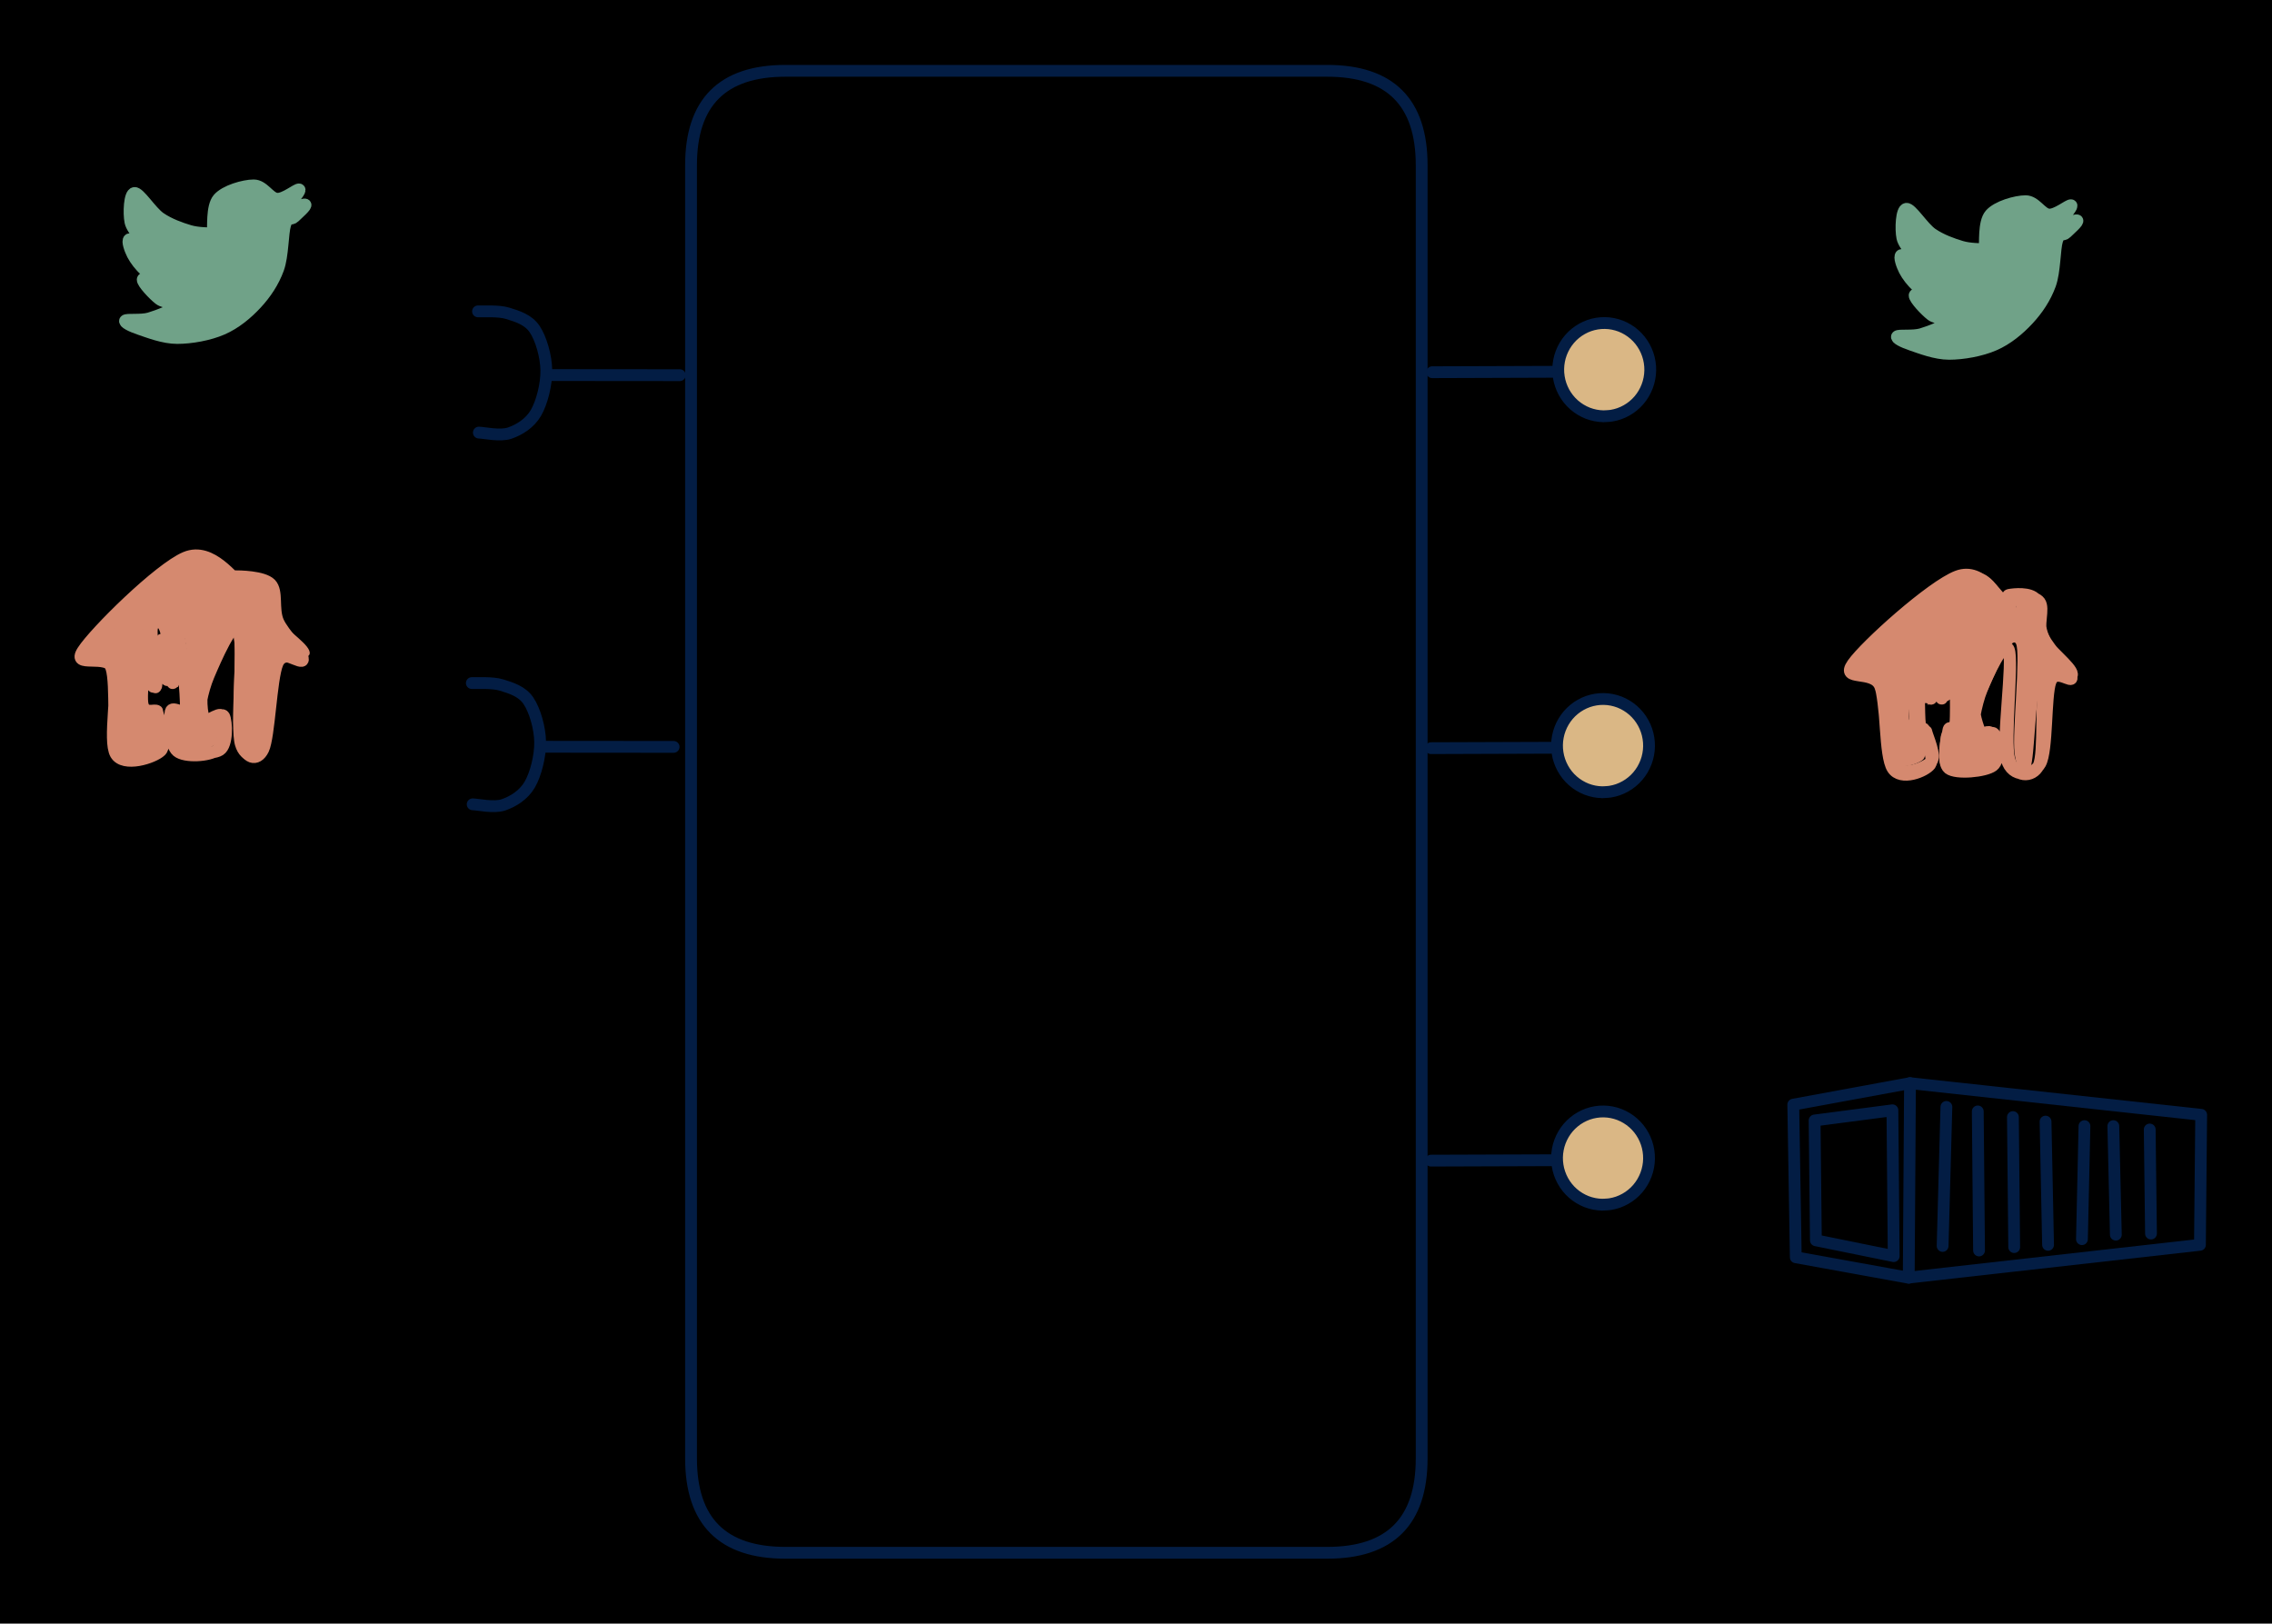
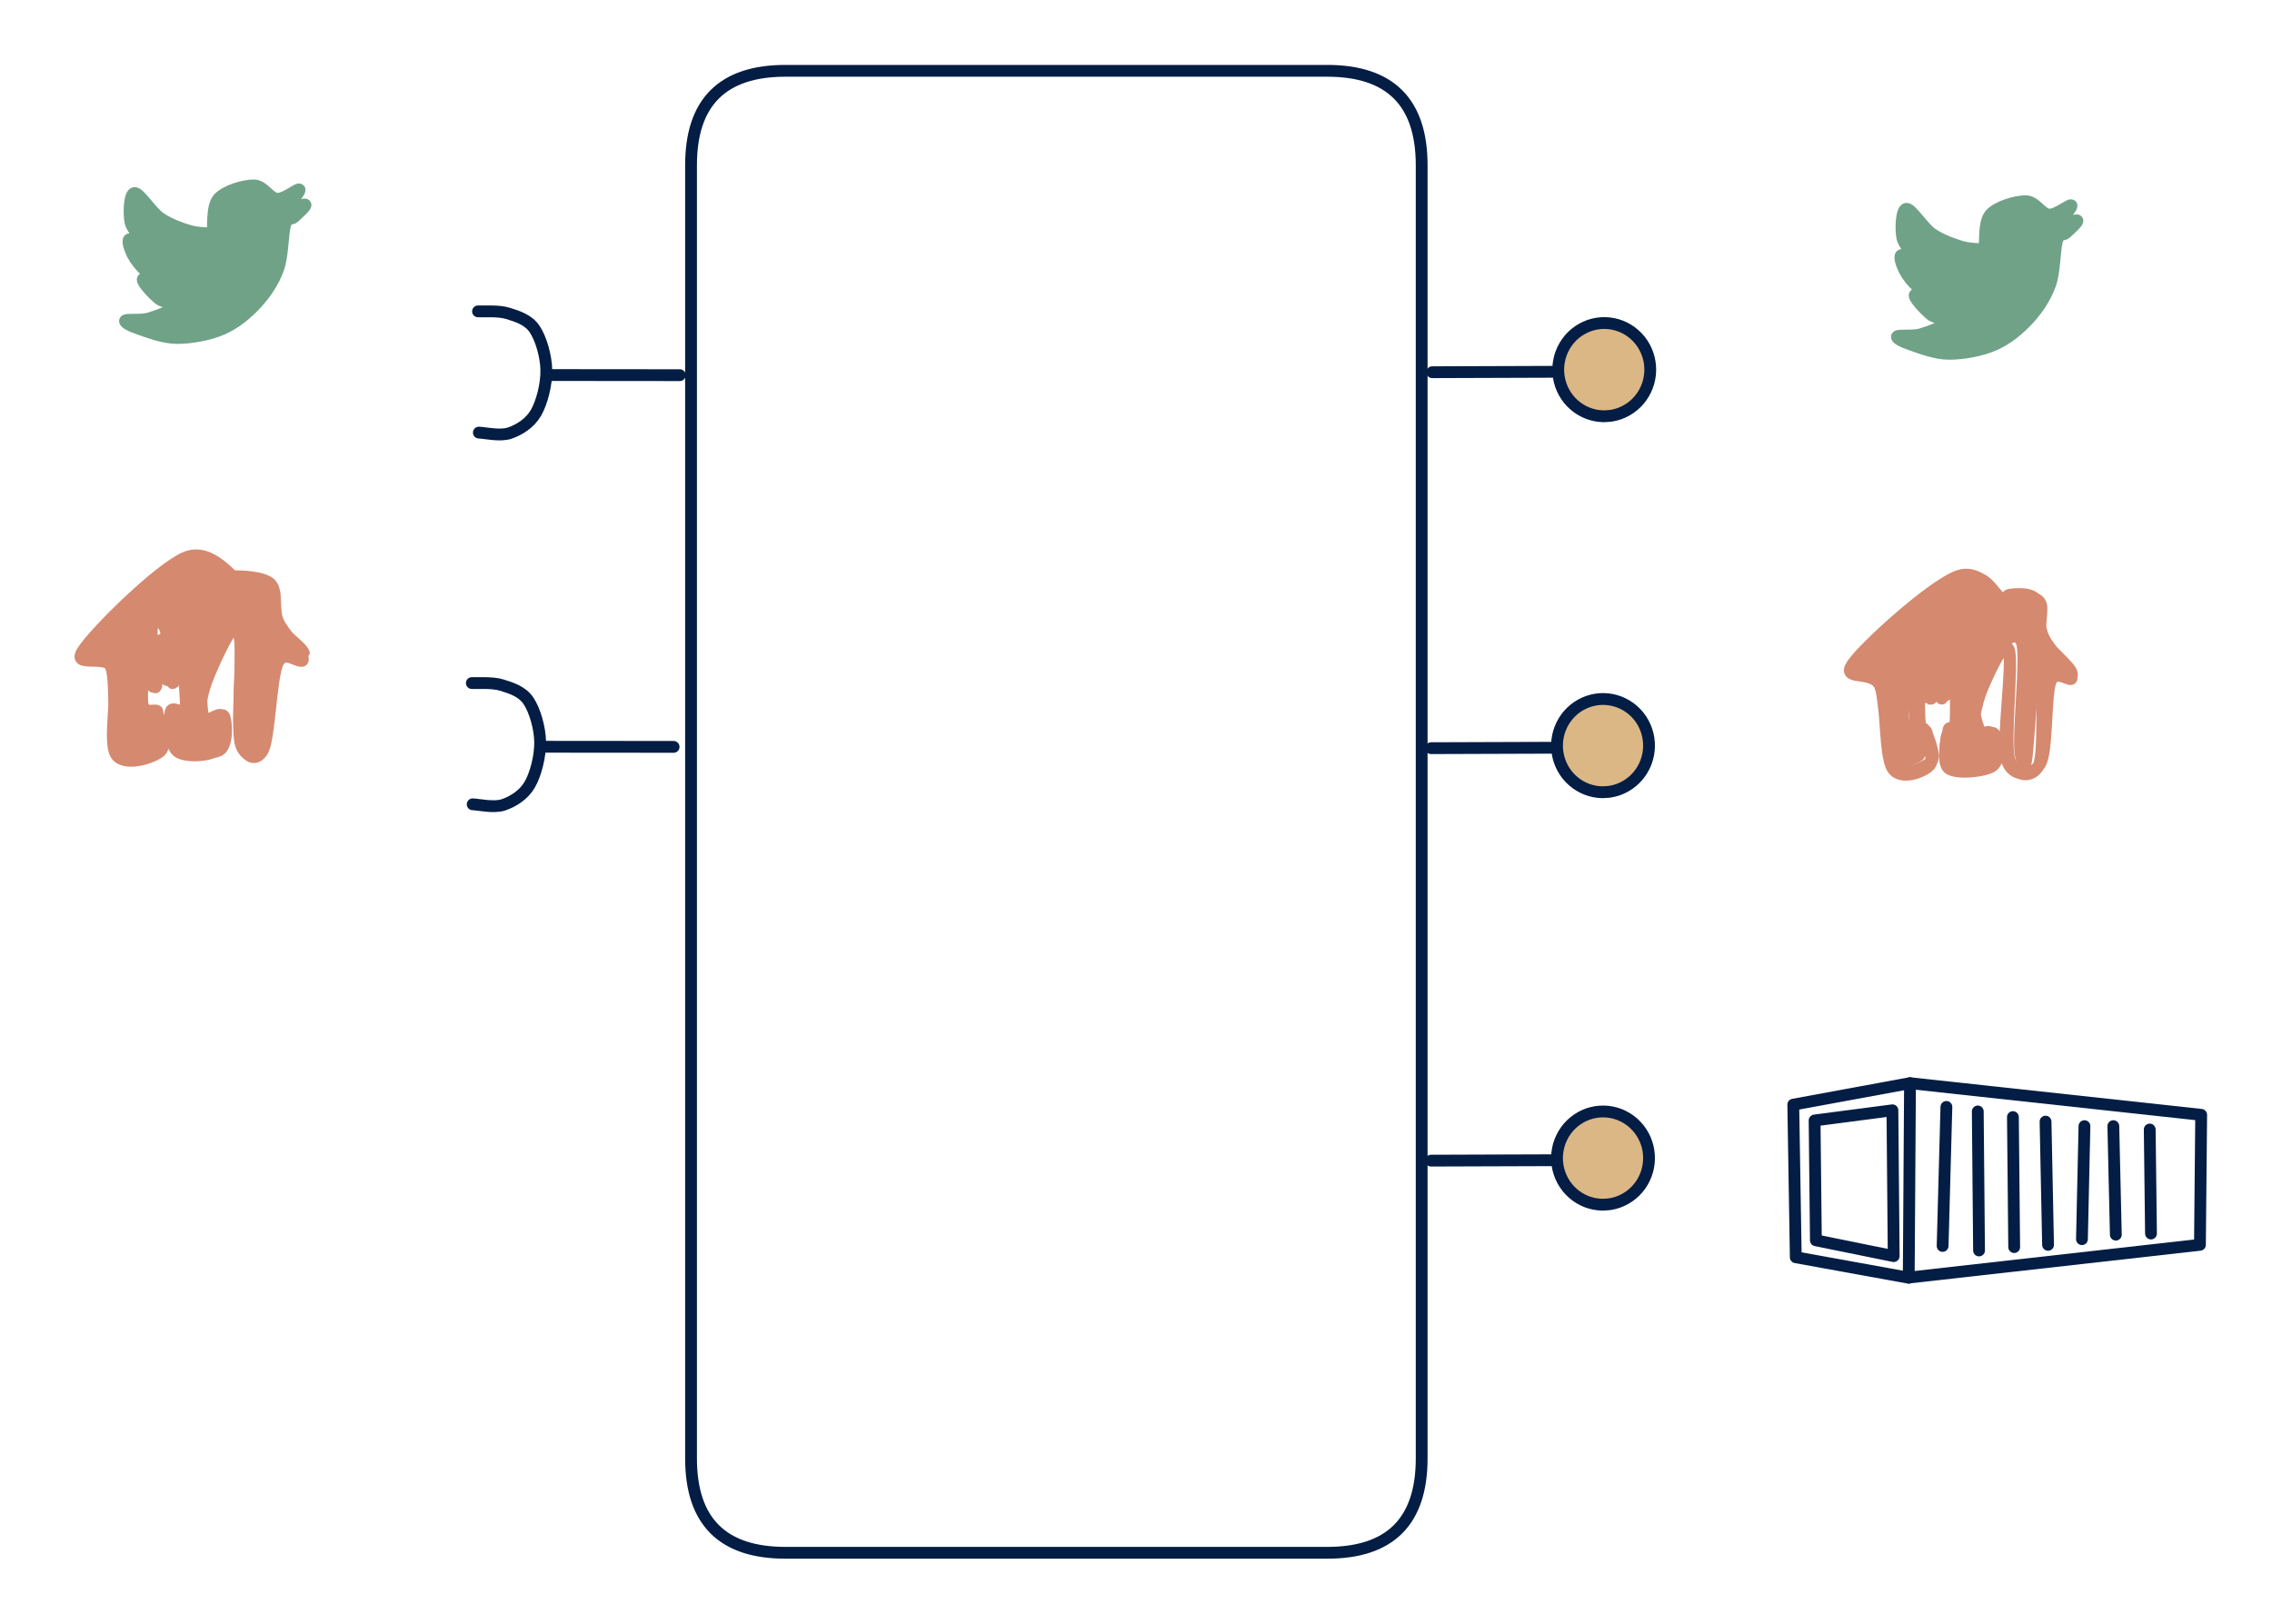
<svg xmlns="http://www.w3.org/2000/svg" version="1.1" viewBox="-5.18 1851.33 769.968 550.24" width="769.968" height="550.24">
-   <rect x="-5.18" y="1851.33" width="769.968" height="550.24" fill="#000000" />
  <g stroke-linecap="round">
    <g transform="translate(66.87468 1930.487) rotate(0 0.8961443 9.527954)" fill-rule="evenodd">
      <path d="M0 0 C0.32 -1.97, -0.4 -9.07, 1.93 -11.8 C4.25 -14.52, 10.62 -16.33, 13.92 -16.33 C17.23 -16.33, 19.21 -12.02, 21.77 -11.8 C24.34 -11.57, 28.51 -15.15, 29.33 -14.97 C30.14 -14.8, 27.6 -11.95, 26.66 -10.74 C25.72 -9.53, 22.91 -7.86, 23.7 -7.71 C24.49 -7.56, 30.74 -10.18, 31.4 -9.83 C32.07 -9.48, 28.84 -6.73, 27.7 -5.6 C26.56 -4.46, 25.5 -5.95, 24.59 -3.02 C23.68 -0.1, 23.85 7.49, 22.22 11.95 C20.59 16.41, 17.97 20.34, 14.81 23.74 C11.65 27.15, 7.73 30.42, 3.26 32.36 C-1.21 34.31, -7.33 35.39, -12 35.39 C-16.66 35.39, -21.8 33.35, -24.74 32.36 C-27.67 31.38, -30.17 30.1, -29.63 29.49 C-29.08 28.89, -24.39 29.57, -21.48 28.74 C-18.57 27.9, -12.71 25.58, -12.15 24.5 C-11.58 23.42, -16.15 23.72, -18.07 22.23 C-20 20.74, -23.75 16.76, -23.7 15.58 C-23.65 14.39, -17.9 15.65, -17.78 15.12 C-17.65 14.59, -21.4 13.74, -22.96 12.4 C-24.51 11.07, -26.22 8.85, -27.11 7.11 C-28 5.37, -29.01 2.5, -28.29 1.97 C-27.58 1.44, -22.89 4.92, -22.81 3.93 C-22.74 2.95, -27.23 -0.98, -27.85 -3.93 C-28.46 -6.88, -28.19 -13.54, -26.51 -13.76 C-24.84 -13.99, -20.89 -7.44, -17.78 -5.29 C-14.66 -3.15, -10.81 -1.79, -7.85 -0.91 C-4.89 -0.03, -1.31 -0.15, 0 0" stroke="none" stroke-width="0" fill="#70a288" fill-rule="evenodd" />
      <path d="M0 0 C0.32 -1.97, -0.4 -9.07, 1.93 -11.8 C4.25 -14.52, 10.62 -16.33, 13.92 -16.33 C17.23 -16.33, 19.21 -12.02, 21.77 -11.8 C24.34 -11.57, 28.51 -15.15, 29.33 -14.97 C30.14 -14.8, 27.6 -11.95, 26.66 -10.74 C25.72 -9.53, 22.91 -7.86, 23.7 -7.71 C24.49 -7.56, 30.74 -10.18, 31.4 -9.83 C32.07 -9.48, 28.84 -6.73, 27.7 -5.6 C26.56 -4.46, 25.5 -5.95, 24.59 -3.02 C23.68 -0.1, 23.85 7.49, 22.22 11.95 C20.59 16.41, 17.97 20.34, 14.81 23.74 C11.65 27.15, 7.73 30.42, 3.26 32.36 C-1.21 34.31, -7.33 35.39, -12 35.39 C-16.66 35.39, -21.8 33.35, -24.74 32.36 C-27.67 31.38, -30.17 30.1, -29.63 29.49 C-29.08 28.89, -24.39 29.57, -21.48 28.74 C-18.57 27.9, -12.71 25.58, -12.15 24.5 C-11.58 23.42, -16.15 23.72, -18.07 22.23 C-20 20.74, -23.75 16.76, -23.7 15.58 C-23.65 14.39, -17.9 15.65, -17.78 15.12 C-17.65 14.59, -21.4 13.74, -22.96 12.4 C-24.51 11.07, -26.22 8.85, -27.11 7.11 C-28 5.37, -29.01 2.5, -28.29 1.97 C-27.58 1.44, -22.89 4.92, -22.81 3.93 C-22.74 2.95, -27.23 -0.98, -27.85 -3.93 C-28.46 -6.88, -28.19 -13.54, -26.51 -13.76 C-24.84 -13.99, -20.89 -7.44, -17.78 -5.29 C-14.66 -3.15, -10.81 -1.79, -7.85 -0.91 C-4.89 -0.03, -1.31 -0.15, 0 0 M0 0 C0.32 -1.97, -0.4 -9.07, 1.93 -11.8 C4.25 -14.52, 10.62 -16.33, 13.92 -16.33 C17.23 -16.33, 19.21 -12.02, 21.77 -11.8 C24.34 -11.57, 28.51 -15.15, 29.33 -14.97 C30.14 -14.8, 27.6 -11.95, 26.66 -10.74 C25.72 -9.53, 22.91 -7.86, 23.7 -7.71 C24.49 -7.56, 30.74 -10.18, 31.4 -9.83 C32.07 -9.48, 28.84 -6.73, 27.7 -5.6 C26.56 -4.46, 25.5 -5.95, 24.59 -3.02 C23.68 -0.1, 23.85 7.49, 22.22 11.95 C20.59 16.41, 17.97 20.34, 14.81 23.74 C11.65 27.15, 7.73 30.42, 3.26 32.36 C-1.21 34.31, -7.33 35.39, -12 35.39 C-16.66 35.39, -21.8 33.35, -24.74 32.36 C-27.67 31.38, -30.17 30.1, -29.63 29.49 C-29.08 28.89, -24.39 29.57, -21.48 28.74 C-18.57 27.9, -12.71 25.58, -12.15 24.5 C-11.58 23.42, -16.15 23.72, -18.07 22.23 C-20 20.74, -23.75 16.76, -23.7 15.58 C-23.65 14.39, -17.9 15.65, -17.78 15.12 C-17.65 14.59, -21.4 13.74, -22.96 12.4 C-24.51 11.07, -26.22 8.85, -27.11 7.11 C-28 5.37, -29.01 2.5, -28.29 1.97 C-27.58 1.44, -22.89 4.92, -22.81 3.93 C-22.74 2.95, -27.23 -0.98, -27.85 -3.93 C-28.46 -6.88, -28.19 -13.54, -26.51 -13.76 C-24.84 -13.99, -20.89 -7.44, -17.78 -5.29 C-14.66 -3.15, -10.81 -1.79, -7.85 -0.91 C-4.89 -0.03, -1.31 -0.15, 0 0" stroke="#70a288" stroke-width="4" fill="none" />
    </g>
  </g>
  <g stroke-linecap="round">
    <g transform="translate(46.99977 2093.957) rotate(0 12.77998 -19.5987)" fill-rule="evenodd">
      <path d="M2.15 -0.51 C2.33 1.38, 1.45 11.54, -0.69 13.42 C-2.83 15.3, -8.63 15.66, -10.68 10.76 C-12.72 5.87, -10.81 -10.7, -12.96 -15.97 C-15.1 -21.24, -28.13 -14.56, -23.57 -20.86 C-19.01 -27.15, 5.88 -49.96, 14.39 -53.73 C22.9 -57.51, 25 -45.23, 27.49 -43.53 C29.98 -41.82, 27.83 -43.15, 29.32 -43.5 C30.8 -43.86, 34.2 -47.47, 36.41 -45.67 C38.63 -43.86, 39.88 -36.77, 42.6 -32.66 C45.33 -28.56, 53.33 -23.94, 52.76 -21.05 C52.19 -18.16, 41.66 -20.92, 39.18 -15.3 C36.71 -9.68, 39.88 8.47, 37.93 12.68 C35.97 16.88, 29.31 16.6, 27.46 9.92 C25.6 3.25, 28.55 -23.05, 26.82 -27.38 C25.09 -31.7, 18.92 -20.49, 17.07 -16.03 C15.21 -11.57, 15.02 -3.2, 15.68 -0.63 C16.34 1.95, 20.15 -2.28, 21.01 -0.58 C21.86 1.12, 22.76 7.59, 20.82 9.58 C18.87 11.58, 12.03 12.99, 9.34 11.39 C6.65 9.78, 4.2 2.51, 4.67 -0.05 C5.13 -2.6, 11.22 0.53, 12.14 -3.95 C13.05 -8.44, 10.86 -25.98, 10.16 -26.96 C9.46 -27.94, 9.4 -9.36, 7.94 -9.81 C6.48 -10.27, 2.31 -29.8, 1.41 -29.7 C0.52 -29.6, 3.36 -9.26, 2.57 -9.21 C1.77 -9.17, -1.93 -30.26, -3.38 -29.42 C-4.82 -28.57, -6.31 -9.23, -6.11 -4.14 C-5.91 0.95, -3.45 0.66, -2.17 1.13" stroke="none" stroke-width="0" fill="#d5896f" fill-rule="evenodd" />
      <path d="M-0.62 0.1 C-0.7 1.73, 1.87 8.7, -0.03 10.62 C-1.93 12.55, -9.62 16.12, -12.02 11.65 C-14.42 7.17, -12.62 -10.53, -14.44 -16.23 C-16.27 -21.93, -27.49 -16.52, -22.98 -22.56 C-18.47 -28.61, 4.02 -49.04, 12.64 -52.49 C21.26 -55.93, 26.11 -44.21, 28.74 -43.22 C31.36 -42.22, 26.9 -46.41, 28.39 -46.52 C29.87 -46.63, 35.57 -46.32, 37.66 -43.88 C39.75 -41.44, 38.85 -35.88, 40.94 -31.89 C43.04 -27.9, 50.09 -22.29, 50.24 -19.94 C50.39 -17.58, 44.05 -22.96, 41.85 -17.75 C39.66 -12.54, 39.11 7.04, 37.05 11.34 C34.99 15.64, 30.89 14.77, 29.48 8.04 C28.08 1.3, 30.61 -25.28, 28.63 -29.05 C26.65 -32.82, 19.56 -19.52, 17.6 -14.58 C15.65 -9.64, 15.85 -1.88, 16.88 0.57 C17.91 3.03, 22.87 -1.69, 23.78 0.14 C24.68 1.97, 25.02 9.83, 22.31 11.57 C19.6 13.31, 10.13 12.52, 7.52 10.58 C4.91 8.64, 6.11 2.08, 6.65 -0.06 C7.19 -2.2, 10.49 2.15, 10.78 -2.28 C11.07 -6.7, 9.14 -25.16, 8.4 -26.63 C7.66 -28.1, 7.02 -11.1, 6.35 -11.1 C5.67 -11.11, 5.44 -26.87, 4.34 -26.67 C3.24 -26.46, 0.91 -9.67, -0.26 -9.86 C-1.44 -10.04, -1.94 -28.9, -2.7 -27.79 C-3.46 -26.68, -5.37 -7.89, -4.82 -3.22 C-4.26 1.46, -0.14 -0.39, 0.63 0.28 M1.26 -0.89 C1.53 0.82, 4.66 9.57, 2.29 11.87 C-0.08 14.17, -10.3 17.52, -12.96 12.92 C-15.63 8.31, -11.84 -9.91, -13.7 -15.74 C-15.56 -21.57, -28.18 -15.74, -24.12 -22.06 C-20.06 -28.38, 1.68 -49.89, 10.67 -53.67 C19.65 -57.44, 27.03 -45.76, 29.78 -44.71 C32.53 -43.65, 25.56 -47.34, 27.19 -47.34 C28.81 -47.35, 37.06 -47.28, 39.54 -44.73 C42.01 -42.18, 40.22 -36.3, 42.05 -32.03 C43.87 -27.76, 50.71 -21.35, 50.48 -19.1 C50.24 -16.85, 42.86 -23.47, 40.61 -18.52 C38.37 -13.56, 38.88 6.25, 37 10.61 C35.12 14.97, 30.7 14.38, 29.33 7.66 C27.96 0.94, 30.57 -26.17, 28.77 -29.71 C26.96 -33.26, 20.67 -18.76, 18.5 -13.59 C16.32 -8.43, 14.93 -1.01, 15.7 1.26 C16.46 3.52, 22.14 -1.75, 23.08 -0.03 C24.02 1.7, 23.86 9.61, 21.32 11.61 C18.79 13.61, 10.5 14.15, 7.89 11.97 C5.28 9.79, 5.08 1.1, 5.66 -1.46 C6.23 -4.03, 10.93 0.85, 11.33 -3.42 C11.73 -7.68, 9.2 -25.61, 8.06 -27.06 C6.92 -28.52, 5.37 -12.34, 4.48 -12.14 C3.58 -11.95, 3.36 -26.31, 2.69 -25.91 C2.02 -25.5, 1.19 -9.31, 0.46 -9.68 C-0.27 -10.06, -0.97 -29.01, -1.7 -28.17 C-2.44 -27.32, -4.42 -9.05, -3.96 -4.63 C-3.5 -0.22, 0.18 -2.42, 1.07 -1.67" stroke="#d5896f" stroke-width="4" fill="none" />
    </g>
  </g>
  <g stroke-linecap="round" transform="translate(229.0068 1875.33) rotate(0 123.8051 251.1225)">
    <path d="M32 0 C75.79 0, 119.58 0, 215.61 0 M32 0 C90.39 0, 148.77 0, 215.61 0 M215.61 0 C236.94 0, 247.61 10.67, 247.61 32 M215.61 0 C236.94 0, 247.61 10.67, 247.61 32 M247.61 32 C247.61 143.96, 247.61 255.93, 247.61 470.24 M247.61 32 C247.61 144.99, 247.61 257.99, 247.61 470.24 M247.61 470.24 C247.61 491.58, 236.94 502.24, 215.61 502.24 M247.61 470.24 C247.61 491.58, 236.94 502.24, 215.61 502.24 M215.61 502.24 C156.03 502.24, 96.46 502.24, 32 502.24 M215.61 502.24 C158.63 502.24, 101.64 502.24, 32 502.24 M32 502.24 C10.67 502.24, 0 491.58, 0 470.24 M32 502.24 C10.67 502.24, 0 491.58, 0 470.24 M0 470.24 C0 295.2, 0 120.16, 0 32 M0 470.24 C0 349.1, 0 227.95, 0 32 M0 32 C0 10.67, 10.67 0, 32 0 M0 32 C0 10.67, 10.67 0, 32 0" stroke="#031d44" stroke-width="4" fill="none" />
  </g>
  <g stroke-linecap="round">
    <g transform="translate(148.2664 1966.15) rotate(269.5993 20.20242 11.50673)">
      <path d="M0 0 C-0.04 1.74, -1.34 7.21, -0.25 10.44 C0.83 13.66, 2.98 17.27, 6.52 19.37 C10.05 21.46, 16.21 23.05, 20.95 23.01 C25.69 22.98, 31.74 21.29, 34.97 19.13 C38.2 16.98, 39.33 13.27, 40.35 10.08 C41.37 6.89, 40.97 1.68, 41.09 0 M0 0 C-0.04 1.74, -1.34 7.21, -0.25 10.44 C0.83 13.66, 2.98 17.27, 6.52 19.37 C10.05 21.46, 16.21 23.05, 20.95 23.01 C25.69 22.98, 31.74 21.29, 34.97 19.13 C38.2 16.98, 39.33 13.27, 40.35 10.08 C41.37 6.89, 40.97 1.68, 41.09 0" stroke="#031d44" stroke-width="4" fill="none" />
    </g>
  </g>
  <g stroke-linecap="round">
    <g transform="translate(203.1724 1956.258) rotate(269.5993 -0.1761756 22.19813)">
      <path d="M0 0 C-0.06 7.4, -0.29 37, -0.35 44.4 M0 0 C-0.06 7.4, -0.29 37, -0.35 44.4" stroke="#031d44" stroke-width="4" fill="none" />
    </g>
  </g>
  <g stroke-linecap="round">
    <g transform="translate(146.1708 2092.122) rotate(269.5993 20.20242 11.50673)">
      <path d="M0 0 C-0.04 1.74, -1.34 7.21, -0.25 10.44 C0.83 13.66, 2.98 17.27, 6.52 19.37 C10.05 21.46, 16.21 23.05, 20.95 23.01 C25.69 22.98, 31.74 21.29, 34.97 19.13 C38.2 16.98, 39.33 13.27, 40.35 10.08 C41.37 6.89, 40.97 1.68, 41.09 0 M0 0 C-0.04 1.74, -1.34 7.21, -0.25 10.44 C0.83 13.66, 2.98 17.27, 6.52 19.37 C10.05 21.46, 16.21 23.05, 20.95 23.01 C25.69 22.98, 31.74 21.29, 34.97 19.13 C38.2 16.98, 39.33 13.27, 40.35 10.08 C41.37 6.89, 40.97 1.68, 41.09 0" stroke="#031d44" stroke-width="4" fill="none" />
    </g>
  </g>
  <g stroke-linecap="round">
    <g transform="translate(201.0768 2082.23) rotate(269.5993 -0.1761756 22.19813)">
      <path d="M0 0 C-0.06 7.4, -0.29 37, -0.35 44.4 M0 0 C-0.06 7.4, -0.29 37, -0.35 44.4" stroke="#031d44" stroke-width="4" fill="none" />
    </g>
  </g>
  <g stroke-linecap="round">
    <g transform="translate(500.0983 1957.088) rotate(90.96151 0.4103828 20.31395)">
      <path d="M0 0 C0.14 6.77, 0.68 33.86, 0.82 40.63 M0 0 C0.14 6.77, 0.68 33.86, 0.82 40.63" stroke="#031d44" stroke-width="4" fill="none" />
    </g>
  </g>
  <g stroke-linecap="round" transform="translate(522.6881 1961.008) rotate(90.96151 15.79974 15.59455)">
    <path d="M31.6 15.59 C31.6 16.5, 31.52 17.41, 31.36 18.3 C31.2 19.19, 30.96 20.08, 30.65 20.93 C30.33 21.78, 29.94 22.61, 29.48 23.39 C29.03 24.17, 28.49 24.93, 27.9 25.62 C27.32 26.31, 26.66 26.96, 25.96 27.54 C25.26 28.12, 24.49 28.65, 23.7 29.1 C22.91 29.55, 22.06 29.94, 21.2 30.25 C20.34 30.56, 19.44 30.8, 18.54 30.95 C17.64 31.11, 16.71 31.19, 15.8 31.19 C14.89 31.19, 13.96 31.11, 13.06 30.95 C12.16 30.8, 11.26 30.56, 10.4 30.25 C9.54 29.94, 8.69 29.55, 7.9 29.1 C7.11 28.65, 6.34 28.12, 5.64 27.54 C4.94 26.96, 4.28 26.31, 3.7 25.62 C3.11 24.93, 2.57 24.17, 2.12 23.39 C1.66 22.61, 1.27 21.78, 0.95 20.93 C0.64 20.08, 0.4 19.19, 0.24 18.3 C0.08 17.41, 0 16.5, 0 15.59 C0 14.69, 0.08 13.78, 0.24 12.89 C0.4 12, 0.64 11.11, 0.95 10.26 C1.27 9.41, 1.66 8.58, 2.12 7.8 C2.57 7.02, 3.11 6.26, 3.7 5.57 C4.28 4.88, 4.94 4.23, 5.64 3.65 C6.34 3.07, 7.11 2.54, 7.9 2.09 C8.69 1.64, 9.54 1.25, 10.4 0.94 C11.26 0.63, 12.16 0.39, 13.06 0.24 C13.96 0.08, 14.89 0, 15.8 0 C16.71 0, 17.64 0.08, 18.54 0.24 C19.44 0.39, 20.34 0.63, 21.2 0.94 C22.06 1.25, 22.91 1.64, 23.7 2.09 C24.49 2.54, 25.26 3.07, 25.96 3.65 C26.66 4.23, 27.32 4.88, 27.9 5.57 C28.49 6.26, 29.03 7.02, 29.48 7.8 C29.94 8.58, 30.33 9.41, 30.65 10.26 C30.96 11.11, 31.2 12, 31.36 12.89 C31.52 13.78, 31.56 15.14, 31.6 15.59 C31.64 16.05, 31.64 15.14, 31.6 15.59" stroke="none" stroke-width="0" fill="#dab785" />
    <path d="M31.6 15.59 C31.6 16.5, 31.52 17.41, 31.36 18.3 C31.2 19.19, 30.96 20.08, 30.65 20.93 C30.33 21.78, 29.94 22.61, 29.48 23.39 C29.03 24.17, 28.49 24.93, 27.9 25.62 C27.32 26.31, 26.66 26.96, 25.96 27.54 C25.26 28.12, 24.49 28.65, 23.7 29.1 C22.91 29.55, 22.06 29.94, 21.2 30.25 C20.34 30.56, 19.44 30.8, 18.54 30.95 C17.64 31.11, 16.71 31.19, 15.8 31.19 C14.89 31.19, 13.96 31.11, 13.06 30.95 C12.16 30.8, 11.26 30.56, 10.4 30.25 C9.54 29.94, 8.69 29.55, 7.9 29.1 C7.11 28.65, 6.34 28.12, 5.64 27.54 C4.94 26.96, 4.28 26.31, 3.7 25.62 C3.11 24.93, 2.57 24.17, 2.12 23.39 C1.66 22.61, 1.27 21.78, 0.95 20.93 C0.64 20.08, 0.4 19.19, 0.24 18.3 C0.08 17.41, 0 16.5, 0 15.59 C0 14.69, 0.08 13.78, 0.24 12.89 C0.4 12, 0.64 11.11, 0.95 10.26 C1.27 9.41, 1.66 8.58, 2.12 7.8 C2.57 7.02, 3.11 6.26, 3.7 5.57 C4.28 4.88, 4.94 4.23, 5.64 3.65 C6.34 3.07, 7.11 2.54, 7.9 2.09 C8.69 1.64, 9.54 1.25, 10.4 0.94 C11.26 0.63, 12.16 0.39, 13.06 0.24 C13.96 0.08, 14.89 0, 15.8 0 C16.71 0, 17.64 0.08, 18.54 0.24 C19.44 0.39, 20.34 0.63, 21.2 0.94 C22.06 1.25, 22.91 1.64, 23.7 2.09 C24.49 2.54, 25.26 3.07, 25.96 3.65 C26.66 4.23, 27.32 4.88, 27.9 5.57 C28.49 6.26, 29.03 7.02, 29.48 7.8 C29.94 8.58, 30.33 9.41, 30.65 10.26 C30.96 11.11, 31.2 12, 31.36 12.89 C31.52 13.78, 31.56 15.14, 31.6 15.59 C31.64 16.05, 31.64 15.14, 31.6 15.59" stroke="#031d44" stroke-width="4" fill="none" />
  </g>
  <g stroke-linecap="round">
    <g transform="translate(499.6849 2084.501) rotate(90.96151 0.4103828 20.31395)">
      <path d="M0 0 C0.14 6.77, 0.68 33.86, 0.82 40.63 M0 0 C0.14 6.77, 0.68 33.86, 0.82 40.63" stroke="#031d44" stroke-width="4" fill="none" />
    </g>
  </g>
  <g stroke-linecap="round" transform="translate(522.2747 2088.422) rotate(90.96151 15.79974 15.59455)">
    <path d="M31.6 15.59 C31.6 16.5, 31.52 17.41, 31.36 18.3 C31.2 19.19, 30.96 20.08, 30.65 20.93 C30.33 21.78, 29.94 22.61, 29.48 23.39 C29.03 24.17, 28.49 24.93, 27.9 25.62 C27.32 26.31, 26.66 26.96, 25.96 27.54 C25.26 28.12, 24.49 28.65, 23.7 29.1 C22.91 29.55, 22.06 29.94, 21.2 30.25 C20.34 30.56, 19.44 30.8, 18.54 30.95 C17.64 31.11, 16.71 31.19, 15.8 31.19 C14.89 31.19, 13.96 31.11, 13.06 30.95 C12.16 30.8, 11.26 30.56, 10.4 30.25 C9.54 29.94, 8.69 29.55, 7.9 29.1 C7.11 28.65, 6.34 28.12, 5.64 27.54 C4.94 26.96, 4.28 26.31, 3.7 25.62 C3.11 24.93, 2.57 24.17, 2.12 23.39 C1.66 22.61, 1.27 21.78, 0.95 20.93 C0.64 20.08, 0.4 19.19, 0.24 18.3 C0.08 17.41, 0 16.5, 0 15.59 C0 14.69, 0.08 13.78, 0.24 12.89 C0.4 12, 0.64 11.11, 0.95 10.26 C1.27 9.41, 1.66 8.58, 2.12 7.8 C2.57 7.02, 3.11 6.26, 3.7 5.57 C4.28 4.88, 4.94 4.23, 5.64 3.65 C6.34 3.07, 7.11 2.54, 7.9 2.09 C8.69 1.64, 9.54 1.25, 10.4 0.94 C11.26 0.63, 12.16 0.39, 13.06 0.24 C13.96 0.08, 14.89 0, 15.8 0 C16.71 0, 17.64 0.08, 18.54 0.24 C19.44 0.39, 20.34 0.63, 21.2 0.94 C22.06 1.25, 22.91 1.64, 23.7 2.09 C24.49 2.54, 25.26 3.07, 25.96 3.65 C26.66 4.23, 27.32 4.88, 27.9 5.57 C28.49 6.26, 29.03 7.02, 29.48 7.8 C29.94 8.58, 30.33 9.41, 30.65 10.26 C30.96 11.11, 31.2 12, 31.36 12.89 C31.52 13.78, 31.56 15.14, 31.6 15.59 C31.64 16.05, 31.64 15.14, 31.6 15.59" stroke="none" stroke-width="0" fill="#dab785" />
    <path d="M31.6 15.59 C31.6 16.5, 31.52 17.41, 31.36 18.3 C31.2 19.19, 30.96 20.08, 30.65 20.93 C30.33 21.78, 29.94 22.61, 29.48 23.39 C29.03 24.17, 28.49 24.93, 27.9 25.62 C27.32 26.31, 26.66 26.96, 25.96 27.54 C25.26 28.12, 24.49 28.65, 23.7 29.1 C22.91 29.55, 22.06 29.94, 21.2 30.25 C20.34 30.56, 19.44 30.8, 18.54 30.95 C17.64 31.11, 16.71 31.19, 15.8 31.19 C14.89 31.19, 13.96 31.11, 13.06 30.95 C12.16 30.8, 11.26 30.56, 10.4 30.25 C9.54 29.94, 8.69 29.55, 7.9 29.1 C7.11 28.65, 6.34 28.12, 5.64 27.54 C4.94 26.96, 4.28 26.31, 3.7 25.62 C3.11 24.93, 2.57 24.17, 2.12 23.39 C1.66 22.61, 1.27 21.78, 0.95 20.93 C0.64 20.08, 0.4 19.19, 0.24 18.3 C0.08 17.41, 0 16.5, 0 15.59 C0 14.69, 0.08 13.78, 0.24 12.89 C0.4 12, 0.64 11.11, 0.95 10.26 C1.27 9.41, 1.66 8.58, 2.12 7.8 C2.57 7.02, 3.11 6.26, 3.7 5.57 C4.28 4.88, 4.94 4.23, 5.64 3.65 C6.34 3.07, 7.11 2.54, 7.9 2.09 C8.69 1.64, 9.54 1.25, 10.4 0.94 C11.26 0.63, 12.16 0.39, 13.06 0.24 C13.96 0.08, 14.89 0, 15.8 0 C16.71 0, 17.64 0.08, 18.54 0.24 C19.44 0.39, 20.34 0.63, 21.2 0.94 C22.06 1.25, 22.91 1.64, 23.7 2.09 C24.49 2.54, 25.26 3.07, 25.96 3.65 C26.66 4.23, 27.32 4.88, 27.9 5.57 C28.49 6.26, 29.03 7.02, 29.48 7.8 C29.94 8.58, 30.33 9.41, 30.65 10.26 C30.96 11.11, 31.2 12, 31.36 12.89 C31.52 13.78, 31.56 15.14, 31.6 15.59 C31.64 16.05, 31.64 15.14, 31.6 15.59" stroke="#031d44" stroke-width="4" fill="none" />
  </g>
  <g stroke-linecap="round">
    <g transform="translate(499.6849 2224.287) rotate(90.96151 0.4103828 20.31395)">
      <path d="M0 0 C0.14 6.77, 0.68 33.86, 0.82 40.63 M0 0 C0.14 6.77, 0.68 33.86, 0.82 40.63" stroke="#031d44" stroke-width="4" fill="none" />
    </g>
  </g>
  <g stroke-linecap="round" transform="translate(522.2747 2228.207) rotate(90.96151 15.79974 15.59455)">
    <path d="M31.6 15.59 C31.6 16.5, 31.52 17.41, 31.36 18.3 C31.2 19.19, 30.96 20.08, 30.65 20.93 C30.33 21.78, 29.94 22.61, 29.48 23.39 C29.03 24.17, 28.49 24.93, 27.9 25.62 C27.32 26.31, 26.66 26.96, 25.96 27.54 C25.26 28.12, 24.49 28.65, 23.7 29.1 C22.91 29.55, 22.06 29.94, 21.2 30.25 C20.34 30.56, 19.44 30.8, 18.54 30.95 C17.64 31.11, 16.71 31.19, 15.8 31.19 C14.89 31.19, 13.96 31.11, 13.06 30.95 C12.16 30.8, 11.26 30.56, 10.4 30.25 C9.54 29.94, 8.69 29.55, 7.9 29.1 C7.11 28.65, 6.34 28.12, 5.64 27.54 C4.94 26.96, 4.28 26.31, 3.7 25.62 C3.11 24.93, 2.57 24.17, 2.12 23.39 C1.66 22.61, 1.27 21.78, 0.95 20.93 C0.64 20.08, 0.4 19.19, 0.24 18.3 C0.08 17.41, 0 16.5, 0 15.59 C0 14.69, 0.08 13.78, 0.24 12.89 C0.4 12, 0.64 11.11, 0.95 10.26 C1.27 9.41, 1.66 8.58, 2.12 7.8 C2.57 7.02, 3.11 6.26, 3.7 5.57 C4.28 4.88, 4.94 4.23, 5.64 3.65 C6.34 3.07, 7.11 2.54, 7.9 2.09 C8.69 1.64, 9.54 1.25, 10.4 0.94 C11.26 0.63, 12.16 0.39, 13.06 0.24 C13.96 0.08, 14.89 0, 15.8 0 C16.71 0, 17.64 0.08, 18.54 0.24 C19.44 0.39, 20.34 0.63, 21.2 0.94 C22.06 1.25, 22.91 1.64, 23.7 2.09 C24.49 2.54, 25.26 3.07, 25.96 3.65 C26.66 4.23, 27.32 4.88, 27.9 5.57 C28.49 6.26, 29.03 7.02, 29.48 7.8 C29.94 8.58, 30.33 9.41, 30.65 10.26 C30.96 11.11, 31.2 12, 31.36 12.89 C31.52 13.78, 31.56 15.14, 31.6 15.59 C31.64 16.05, 31.64 15.14, 31.6 15.59" stroke="none" stroke-width="0" fill="#dab785" />
    <path d="M31.6 15.59 C31.6 16.5, 31.52 17.41, 31.36 18.3 C31.2 19.19, 30.96 20.08, 30.65 20.93 C30.33 21.78, 29.94 22.61, 29.48 23.39 C29.03 24.17, 28.49 24.93, 27.9 25.62 C27.32 26.31, 26.66 26.96, 25.96 27.54 C25.26 28.12, 24.49 28.65, 23.7 29.1 C22.91 29.55, 22.06 29.94, 21.2 30.25 C20.34 30.56, 19.44 30.8, 18.54 30.95 C17.64 31.11, 16.71 31.19, 15.8 31.19 C14.89 31.19, 13.96 31.11, 13.06 30.95 C12.16 30.8, 11.26 30.56, 10.4 30.25 C9.54 29.94, 8.69 29.55, 7.9 29.1 C7.11 28.65, 6.34 28.12, 5.64 27.54 C4.94 26.96, 4.28 26.31, 3.7 25.62 C3.11 24.93, 2.57 24.17, 2.12 23.39 C1.66 22.61, 1.27 21.78, 0.95 20.93 C0.64 20.08, 0.4 19.19, 0.24 18.3 C0.08 17.41, 0 16.5, 0 15.59 C0 14.69, 0.08 13.78, 0.24 12.89 C0.4 12, 0.64 11.11, 0.95 10.26 C1.27 9.41, 1.66 8.58, 2.12 7.8 C2.57 7.02, 3.11 6.26, 3.7 5.57 C4.28 4.88, 4.94 4.23, 5.64 3.65 C6.34 3.07, 7.11 2.54, 7.9 2.09 C8.69 1.64, 9.54 1.25, 10.4 0.94 C11.26 0.63, 12.16 0.39, 13.06 0.24 C13.96 0.08, 14.89 0, 15.8 0 C16.71 0, 17.64 0.08, 18.54 0.24 C19.44 0.39, 20.34 0.63, 21.2 0.94 C22.06 1.25, 22.91 1.64, 23.7 2.09 C24.49 2.54, 25.26 3.07, 25.96 3.65 C26.66 4.23, 27.32 4.88, 27.9 5.57 C28.49 6.26, 29.03 7.02, 29.48 7.8 C29.94 8.58, 30.33 9.41, 30.65 10.26 C30.96 11.11, 31.2 12, 31.36 12.89 C31.52 13.78, 31.56 15.14, 31.6 15.59 C31.64 16.05, 31.64 15.14, 31.6 15.59" stroke="#031d44" stroke-width="4" fill="none" />
  </g>
  <g stroke-linecap="round">
    <g transform="translate(667.3693 1935.848) rotate(0 0.8961443 9.527954)" fill-rule="evenodd">
      <path d="M0 0 C0.32 -1.97, -0.4 -9.07, 1.93 -11.8 C4.25 -14.52, 10.62 -16.33, 13.92 -16.33 C17.23 -16.33, 19.21 -12.02, 21.77 -11.8 C24.34 -11.57, 28.51 -15.15, 29.33 -14.97 C30.14 -14.8, 27.6 -11.95, 26.66 -10.74 C25.72 -9.53, 22.91 -7.86, 23.7 -7.71 C24.49 -7.56, 30.74 -10.18, 31.4 -9.83 C32.07 -9.48, 28.84 -6.73, 27.7 -5.6 C26.56 -4.46, 25.5 -5.95, 24.59 -3.02 C23.68 -0.1, 23.85 7.49, 22.22 11.95 C20.59 16.41, 17.97 20.34, 14.81 23.74 C11.65 27.15, 7.73 30.42, 3.26 32.36 C-1.21 34.31, -7.33 35.39, -12 35.39 C-16.66 35.39, -21.8 33.35, -24.74 32.36 C-27.67 31.38, -30.17 30.1, -29.63 29.49 C-29.08 28.89, -24.39 29.57, -21.48 28.74 C-18.57 27.9, -12.71 25.58, -12.15 24.5 C-11.58 23.42, -16.15 23.72, -18.07 22.23 C-20 20.74, -23.75 16.76, -23.7 15.58 C-23.65 14.39, -17.9 15.65, -17.78 15.12 C-17.65 14.59, -21.4 13.74, -22.96 12.4 C-24.51 11.07, -26.22 8.85, -27.11 7.11 C-28 5.37, -29.01 2.5, -28.29 1.97 C-27.58 1.44, -22.89 4.92, -22.81 3.93 C-22.74 2.95, -27.23 -0.98, -27.85 -3.93 C-28.46 -6.88, -28.19 -13.54, -26.51 -13.76 C-24.84 -13.99, -20.89 -7.44, -17.78 -5.29 C-14.66 -3.15, -10.81 -1.79, -7.85 -0.91 C-4.89 -0.03, -1.31 -0.15, 0 0" stroke="none" stroke-width="0" fill="#70a288" fill-rule="evenodd" />
      <path d="M0 0 C0.32 -1.97, -0.4 -9.07, 1.93 -11.8 C4.25 -14.52, 10.62 -16.33, 13.92 -16.33 C17.23 -16.33, 19.21 -12.02, 21.77 -11.8 C24.34 -11.57, 28.51 -15.15, 29.33 -14.97 C30.14 -14.8, 27.6 -11.95, 26.66 -10.74 C25.72 -9.53, 22.91 -7.86, 23.7 -7.71 C24.49 -7.56, 30.74 -10.18, 31.4 -9.83 C32.07 -9.48, 28.84 -6.73, 27.7 -5.6 C26.56 -4.46, 25.5 -5.95, 24.59 -3.02 C23.68 -0.1, 23.85 7.49, 22.22 11.95 C20.59 16.41, 17.97 20.34, 14.81 23.74 C11.65 27.15, 7.73 30.42, 3.26 32.36 C-1.21 34.31, -7.33 35.39, -12 35.39 C-16.66 35.39, -21.8 33.35, -24.74 32.36 C-27.67 31.38, -30.17 30.1, -29.63 29.49 C-29.08 28.89, -24.39 29.57, -21.48 28.74 C-18.57 27.9, -12.71 25.58, -12.15 24.5 C-11.58 23.42, -16.15 23.72, -18.07 22.23 C-20 20.74, -23.75 16.76, -23.7 15.58 C-23.65 14.39, -17.9 15.65, -17.78 15.12 C-17.65 14.59, -21.4 13.74, -22.96 12.4 C-24.51 11.07, -26.22 8.85, -27.11 7.11 C-28 5.37, -29.01 2.5, -28.29 1.97 C-27.58 1.44, -22.89 4.92, -22.81 3.93 C-22.74 2.95, -27.23 -0.98, -27.85 -3.93 C-28.46 -6.88, -28.19 -13.54, -26.51 -13.76 C-24.84 -13.99, -20.89 -7.44, -17.78 -5.29 C-14.66 -3.15, -10.81 -1.79, -7.85 -0.91 C-4.89 -0.03, -1.31 -0.15, 0 0 M0 0 C0.32 -1.97, -0.4 -9.07, 1.93 -11.8 C4.25 -14.52, 10.62 -16.33, 13.92 -16.33 C17.23 -16.33, 19.21 -12.02, 21.77 -11.8 C24.34 -11.57, 28.51 -15.15, 29.33 -14.97 C30.14 -14.8, 27.6 -11.95, 26.66 -10.74 C25.72 -9.53, 22.91 -7.86, 23.7 -7.71 C24.49 -7.56, 30.74 -10.18, 31.4 -9.83 C32.07 -9.48, 28.84 -6.73, 27.7 -5.6 C26.56 -4.46, 25.5 -5.95, 24.59 -3.02 C23.68 -0.1, 23.85 7.49, 22.22 11.95 C20.59 16.41, 17.97 20.34, 14.81 23.74 C11.65 27.15, 7.73 30.42, 3.26 32.36 C-1.21 34.31, -7.33 35.39, -12 35.39 C-16.66 35.39, -21.8 33.35, -24.74 32.36 C-27.67 31.38, -30.17 30.1, -29.63 29.49 C-29.08 28.89, -24.39 29.57, -21.48 28.74 C-18.57 27.9, -12.71 25.58, -12.15 24.5 C-11.58 23.42, -16.15 23.72, -18.07 22.23 C-20 20.74, -23.75 16.76, -23.7 15.58 C-23.65 14.39, -17.9 15.65, -17.78 15.12 C-17.65 14.59, -21.4 13.74, -22.96 12.4 C-24.51 11.07, -26.22 8.85, -27.11 7.11 C-28 5.37, -29.01 2.5, -28.29 1.97 C-27.58 1.44, -22.89 4.92, -22.81 3.93 C-22.74 2.95, -27.23 -0.98, -27.85 -3.93 C-28.46 -6.88, -28.19 -13.54, -26.51 -13.76 C-24.84 -13.99, -20.89 -7.44, -17.78 -5.29 C-14.66 -3.15, -10.81 -1.79, -7.85 -0.91 C-4.89 -0.03, -1.31 -0.15, 0 0" stroke="#70a288" stroke-width="4" fill="none" />
    </g>
  </g>
  <g stroke-linecap="round">
    <g transform="translate(647.4944 2099.317) rotate(0 11.86795 -19.33273)" fill-rule="evenodd">
      <path d="M-1.07 -1.32 C-1.1 0.57, 0.93 7.64, -0.95 9.42 C-2.84 11.2, -10.27 13.45, -12.41 9.35 C-14.55 5.25, -11.63 -9.76, -13.79 -15.18 C-15.96 -20.6, -30.04 -16.79, -25.41 -23.18 C-20.78 -29.56, 4.88 -50.29, 13.97 -53.5 C23.06 -56.72, 26.35 -43.95, 29.12 -42.46 C31.89 -40.98, 29.52 -43.83, 30.6 -44.59 C31.69 -45.35, 33.67 -49.25, 35.62 -47.03 C37.57 -44.8, 40.1 -35.55, 42.31 -31.24 C44.51 -26.93, 49.36 -23.43, 48.85 -21.16 C48.33 -18.89, 41.45 -23.21, 39.22 -17.63 C36.98 -12.06, 36.95 8.18, 35.42 12.29 C33.88 16.41, 30.84 14.08, 30.03 7.05 C29.21 0.03, 32.22 -26.75, 30.51 -29.87 C28.81 -32.98, 22.22 -17.01, 19.8 -11.63 C17.38 -6.25, 15.68 0.66, 16.02 2.44 C16.35 4.21, 20.63 -2.4, 21.83 -1 C23.03 0.41, 25.78 8.46, 23.22 10.86 C20.66 13.25, 9.52 14.9, 6.49 13.35 C3.47 11.81, 4.65 4.22, 5.08 1.58 C5.51 -1.06, 8.28 2.43, 9.06 -2.51 C9.83 -7.44, 9.84 -26.43, 9.72 -28.03 C9.61 -29.63, 9.73 -12.26, 8.37 -12.09 C7.01 -11.93, 2.84 -27.56, 1.58 -27.03 C0.31 -26.51, 1.17 -9, 0.76 -8.95 C0.36 -8.89, 0.24 -27.32, -0.86 -26.69 C-1.95 -26.05, -5.91 -9.58, -5.79 -5.14 C-5.67 -0.7, -0.91 -1.25, -0.13 -0.05" stroke="none" stroke-width="0" fill="#d5896f" fill-rule="evenodd" />
      <path d="M0.13 -0.13 C0.48 1.65, 3.66 8.23, 1.82 10.14 C-0.02 12.05, -8.01 15.69, -10.91 11.33 C-13.82 6.98, -13.53 -10.23, -15.61 -15.99 C-17.7 -21.74, -28.13 -17.22, -23.43 -23.19 C-18.73 -29.16, 4.14 -48.67, 12.61 -51.82 C21.08 -54.98, 24.63 -43.12, 27.36 -42.13 C30.1 -41.14, 27.15 -45.57, 29.01 -45.88 C30.88 -46.19, 36.8 -46.33, 38.55 -44 C40.29 -41.66, 37.65 -35.96, 39.48 -31.88 C41.31 -27.8, 49.35 -22.06, 49.52 -19.53 C49.69 -17, 42.39 -21.87, 40.51 -16.71 C38.63 -11.55, 40.27 7.13, 38.22 11.44 C36.17 15.76, 29.9 15.75, 28.22 9.21 C26.53 2.66, 29.66 -23.9, 28.11 -27.82 C26.57 -31.74, 20.94 -19.26, 18.93 -14.32 C16.92 -9.39, 15.36 -0.7, 16.07 1.8 C16.77 4.31, 22.05 -0.94, 23.16 0.68 C24.27 2.3, 25.3 9.57, 22.73 11.53 C20.16 13.49, 10.28 14.44, 7.76 12.46 C5.24 10.47, 7.22 2.18, 7.6 -0.39 C7.98 -2.96, 9.76 1.38, 10.04 -2.96 C10.33 -7.3, 10.09 -25.05, 9.3 -26.42 C8.52 -27.8, 6.09 -10.99, 5.34 -11.19 C4.59 -11.4, 5.39 -27.66, 4.79 -27.65 C4.18 -27.64, 3.01 -11.25, 1.72 -11.15 C0.43 -11.05, -2.09 -28.42, -2.98 -27.03 C-3.87 -25.65, -4.05 -7.5, -3.63 -2.86 C-3.22 1.77, -0.91 0.15, -0.48 0.75 M-1.26 -1.24 C-0.95 0.7, 3.13 8.87, 1.46 11.15 C-0.21 13.42, -8.45 16.86, -11.28 12.44 C-14.1 8.02, -13.23 -9.46, -15.48 -15.37 C-17.74 -21.28, -29.16 -16.8, -24.81 -23.01 C-20.46 -29.23, 1.88 -49.32, 10.63 -52.65 C19.38 -55.99, 24.77 -44.09, 27.68 -43.04 C30.6 -42, 26.55 -46.06, 28.14 -46.37 C29.73 -46.68, 35.29 -47.3, 37.23 -44.91 C39.18 -42.51, 37.78 -36.41, 39.81 -32.01 C41.84 -27.6, 48.98 -21, 49.38 -18.48 C49.79 -15.97, 43.99 -21.8, 42.22 -16.93 C40.45 -12.05, 41.25 6.37, 38.78 10.77 C36.31 15.16, 29.2 15.88, 27.4 9.44 C25.6 3.01, 29.74 -24.07, 27.98 -27.84 C26.22 -31.62, 18.5 -17.76, 16.86 -13.21 C15.21 -8.65, 17.24 -2.86, 18.12 -0.53 C18.99 1.81, 21.49 -1.22, 22.13 0.8 C22.77 2.81, 24.28 9.82, 21.97 11.55 C19.66 13.28, 10.73 12.81, 8.26 11.17 C5.78 9.53, 6.77 4.3, 7.1 1.69 C7.42 -0.91, 9.81 0.28, 10.2 -4.46 C10.59 -9.2, 10.04 -25.45, 9.44 -26.75 C8.84 -28.06, 7.61 -12.17, 6.6 -12.28 C5.59 -12.39, 4.5 -27.51, 3.37 -27.41 C2.24 -27.3, 0.74 -11.73, -0.18 -11.66 C-1.09 -11.59, -1.79 -28.27, -2.12 -27.01 C-2.45 -25.75, -2.4 -8.44, -2.15 -4.1 C-1.9 0.25, -0.99 -1.59, -0.63 -0.95" stroke="#d5896f" stroke-width="4" fill="none" />
    </g>
  </g>
  <g stroke-linecap="round">
    <g transform="translate(609.7808 2231.058) rotate(0 13.39865 21.26245)">
      <path d="M0 0 C0.17 15.96, 0.33 31.91, 0.43 40.61 M0 0 C0.11 10.8, 0.23 21.59, 0.43 40.61 M0.43 40.61 C9.83 42.52, 19.23 44.43, 26.8 45.97 M0.43 40.61 C9.19 42.39, 17.96 44.18, 26.8 45.97 M26.8 45.97 C26.63 26.81, 26.47 7.64, 26.37 -3.45 M26.8 45.97 C26.69 33, 26.57 20.04, 26.37 -3.45 M26.37 -3.45 C17.82 -2.33, 9.26 -1.21, 0 0 M26.37 -3.45 C19.96 -2.61, 13.55 -1.77, 0 0" stroke="#031d44" stroke-width="4" fill="none" />
    </g>
  </g>
  <g stroke-linecap="round">
    <g transform="translate(602.5498 2225.695) rotate(0 19.77896 25.68963)">
      <path d="M0 0 C0.31 18.83, 0.62 37.67, 0.85 51.72 M0 0 C0.28 17.24, 0.57 34.48, 0.85 51.72 M0.85 51.72 C9.7 53.32, 18.54 54.93, 39.13 58.66 M0.85 51.72 C13.22 53.96, 25.6 56.2, 39.13 58.66 M39.13 58.66 C39.24 42.63, 39.34 26.6, 39.56 -7.28 M39.13 58.66 C39.29 33.7, 39.45 8.74, 39.56 -7.28 M39.56 -7.28 C30.04 -5.53, 20.53 -3.78, 0 0 M39.56 -7.28 C24.79 -4.56, 10.02 -1.84, 0 0" stroke="#031d44" stroke-width="4" fill="none" />
    </g>
  </g>
  <g stroke-linecap="round">
    <g transform="translate(642.1077 2218.416) rotate(0 49.12839 32.94722)">
      <path d="M0 0 C27.78 3.02, 55.57 6.04, 98.68 10.73 M0 0 C36.36 3.95, 72.71 7.9, 98.68 10.73 M98.68 10.73 C98.59 20.74, 98.49 30.75, 98.26 54.78 M98.68 10.73 C98.53 26.94, 98.37 43.16, 98.26 54.78 M98.26 54.78 C64.6 58.57, 30.94 62.36, -0.43 65.89 M98.26 54.78 C74.74 57.43, 51.23 60.08, -0.43 65.89" stroke="#031d44" stroke-width="4" fill="none" />
    </g>
  </g>
  <g stroke-linecap="round">
    <g transform="translate(654.443 2226.461) rotate(0 -0.6380311 23.56109)">
      <path d="M0 0 C-0.4 14.82, -0.8 29.64, -1.28 47.12 M0 0 C-0.35 13.01, -0.7 26.01, -1.28 47.12" stroke="#031d44" stroke-width="4" fill="none" />
    </g>
  </g>
  <g stroke-linecap="round">
    <g transform="translate(665.0768 2227.993) rotate(0 0.212677 23.56109)">
      <path d="M0 0 C0.15 16.11, 0.29 32.23, 0.43 47.12 M0 0 C0.16 17.67, 0.32 35.33, 0.43 47.12" stroke="#031d44" stroke-width="4" fill="none" />
    </g>
  </g>
  <g stroke-linecap="round">
    <g transform="translate(676.9867 2229.909) rotate(0 0.212677 22.02866)">
      <path d="M0 0 C0.11 10.98, 0.21 21.95, 0.43 44.06 M0 0 C0.15 15.46, 0.3 30.93, 0.43 44.06" stroke="#031d44" stroke-width="4" fill="none" />
    </g>
  </g>
  <g stroke-linecap="round">
    <g transform="translate(688.0459 2231.441) rotate(0 0.4253541 20.87934)">
      <path d="M0 0 C0.28 13.55, 0.55 27.1, 0.85 41.76 M0 0 C0.26 12.96, 0.53 25.92, 0.85 41.76" stroke="#031d44" stroke-width="4" fill="none" />
    </g>
  </g>
  <g stroke-linecap="round">
    <g transform="translate(701.2319 2232.974) rotate(0 -0.4253541 19.15536)">
      <path d="M0 0 C-0.3 13.66, -0.61 27.32, -0.85 38.31 M0 0 C-0.28 12.74, -0.57 25.47, -0.85 38.31" stroke="#031d44" stroke-width="4" fill="none" />
    </g>
  </g>
  <g stroke-linecap="round">
    <g transform="translate(711.0151 2232.974) rotate(0 0.4253541 18.38914)">
      <path d="M0 0 C0.2 8.5, 0.39 16.99, 0.85 36.78 M0 0 C0.27 11.89, 0.55 23.77, 0.85 36.78" stroke="#031d44" stroke-width="4" fill="none" />
    </g>
  </g>
  <g stroke-linecap="round">
    <g transform="translate(723.3503 2234.123) rotate(0 0.212677 17.62293)">
      <path d="M0 0 C0.1 8.01, 0.19 16.02, 0.43 35.25 M0 0 C0.16 12.97, 0.31 25.95, 0.43 35.25" stroke="#031d44" stroke-width="4" fill="none" />
    </g>
  </g>
</svg>
